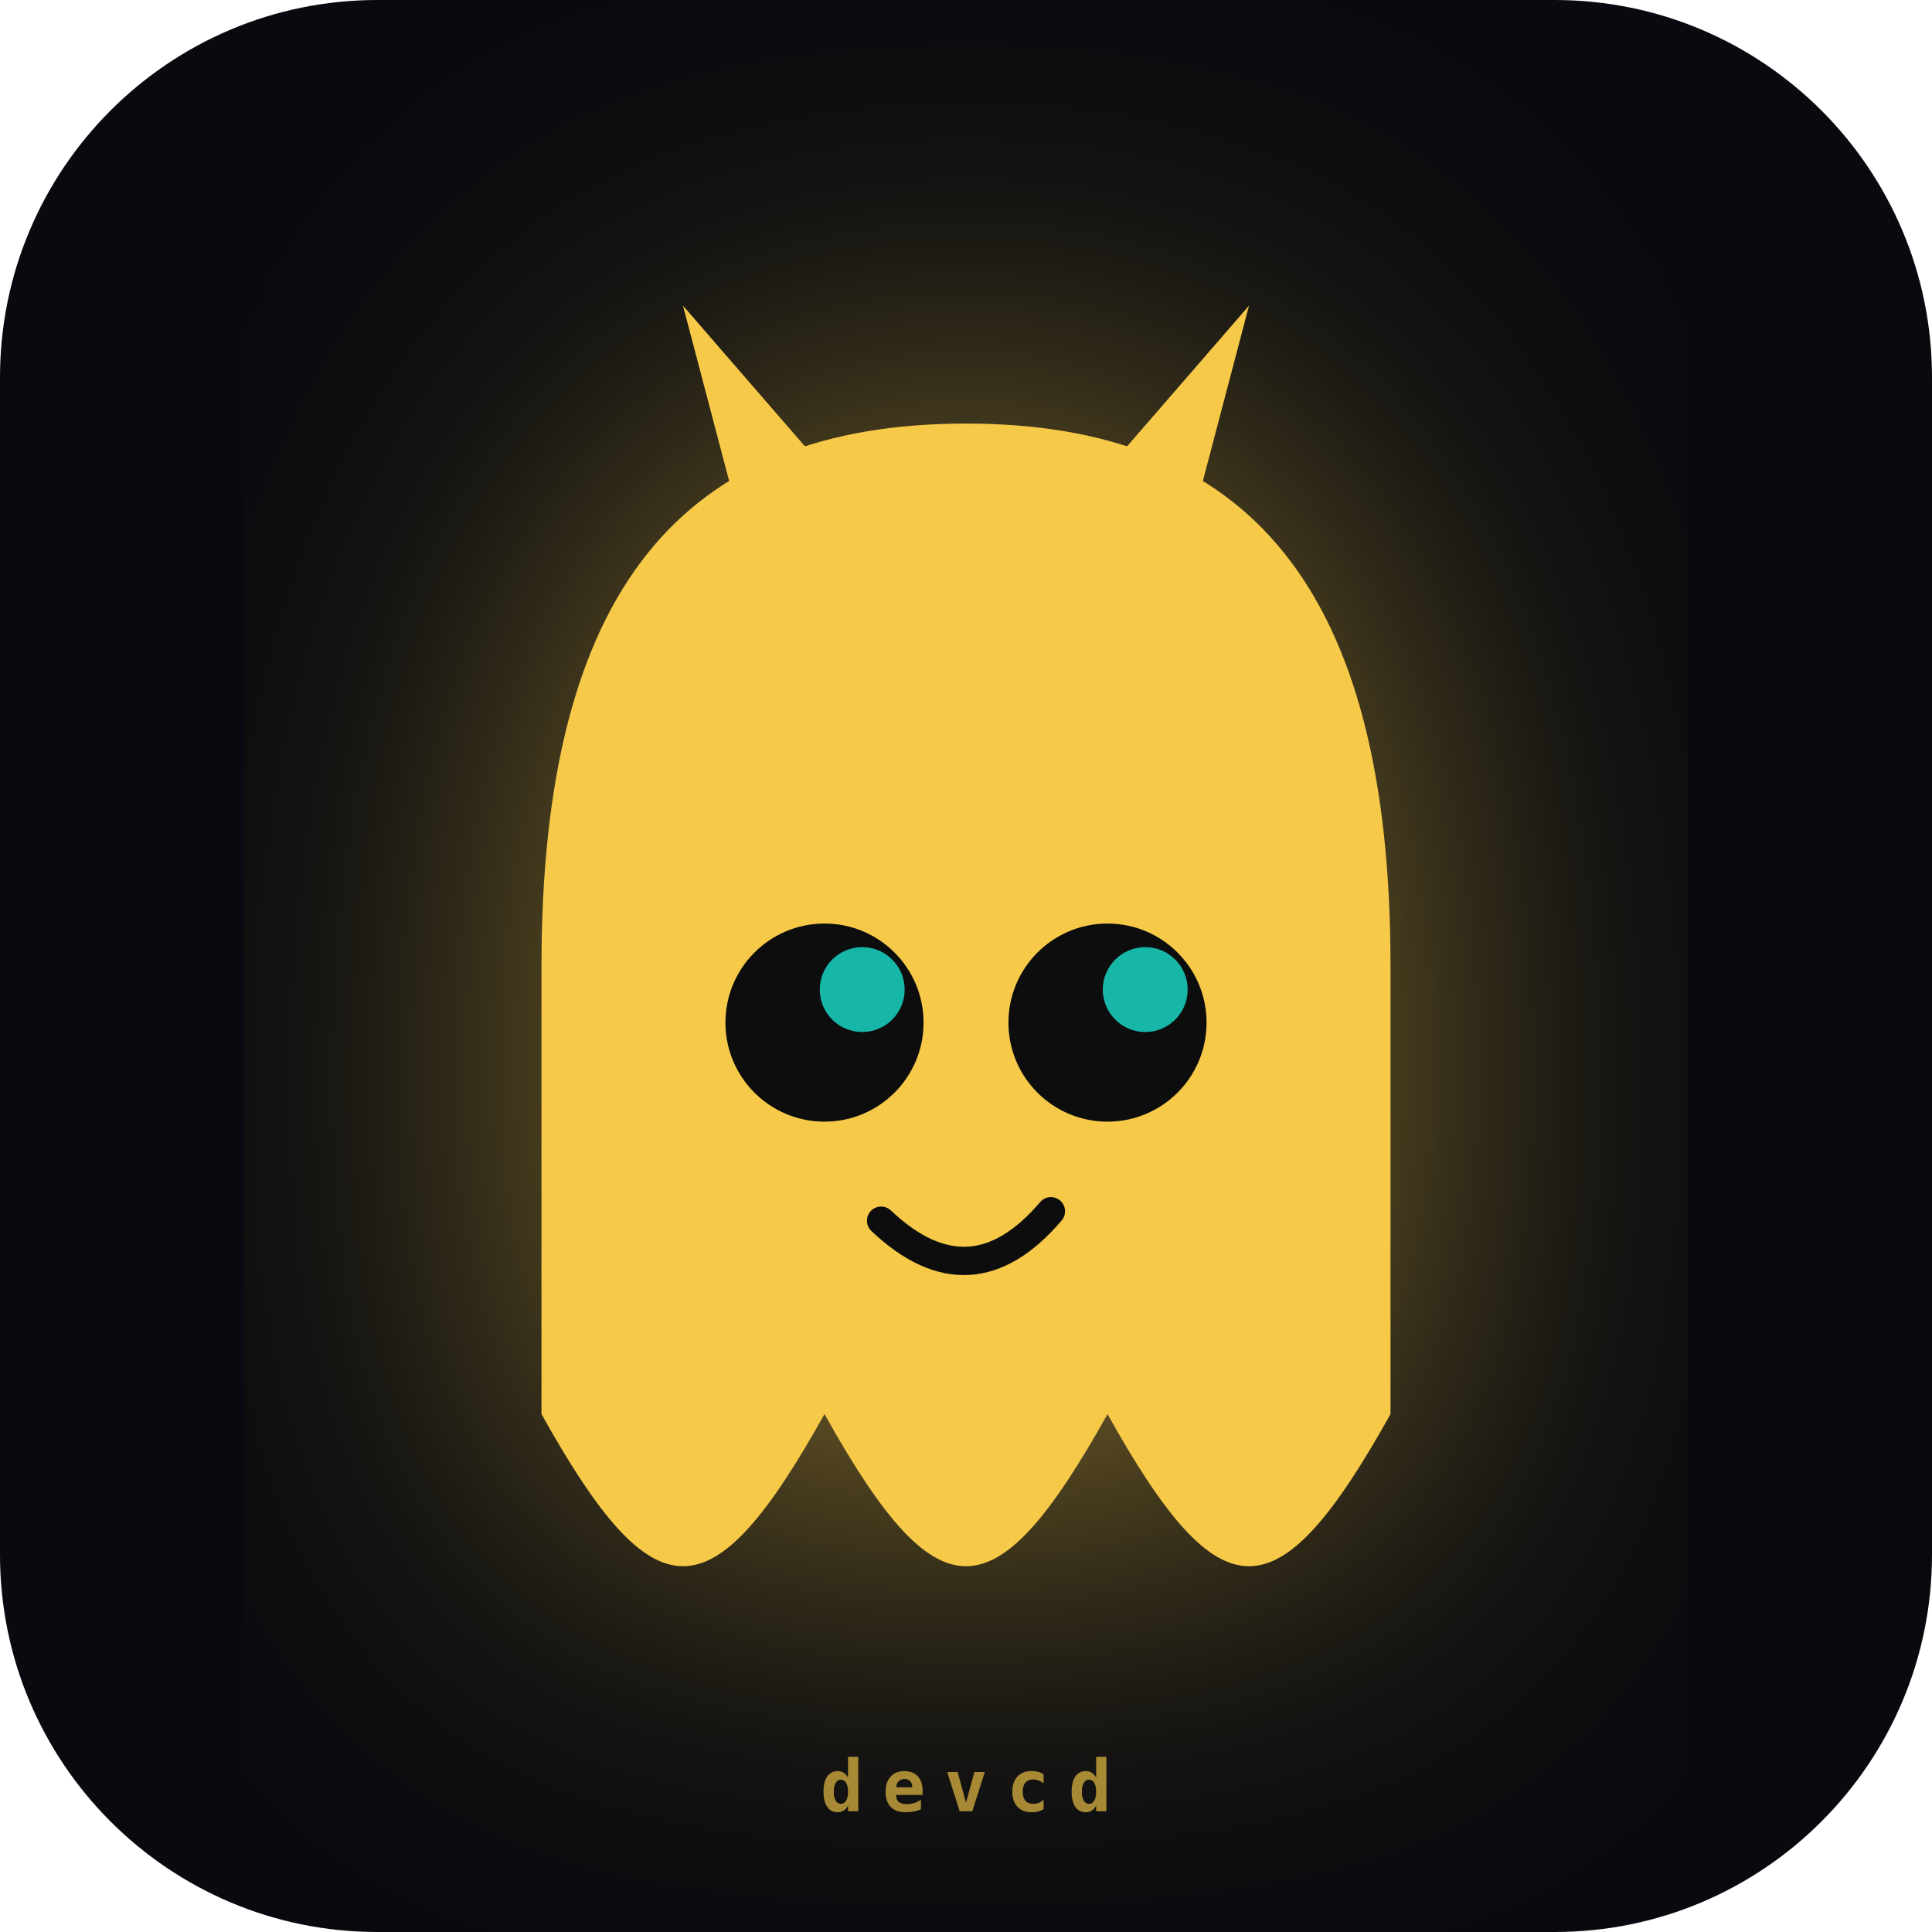
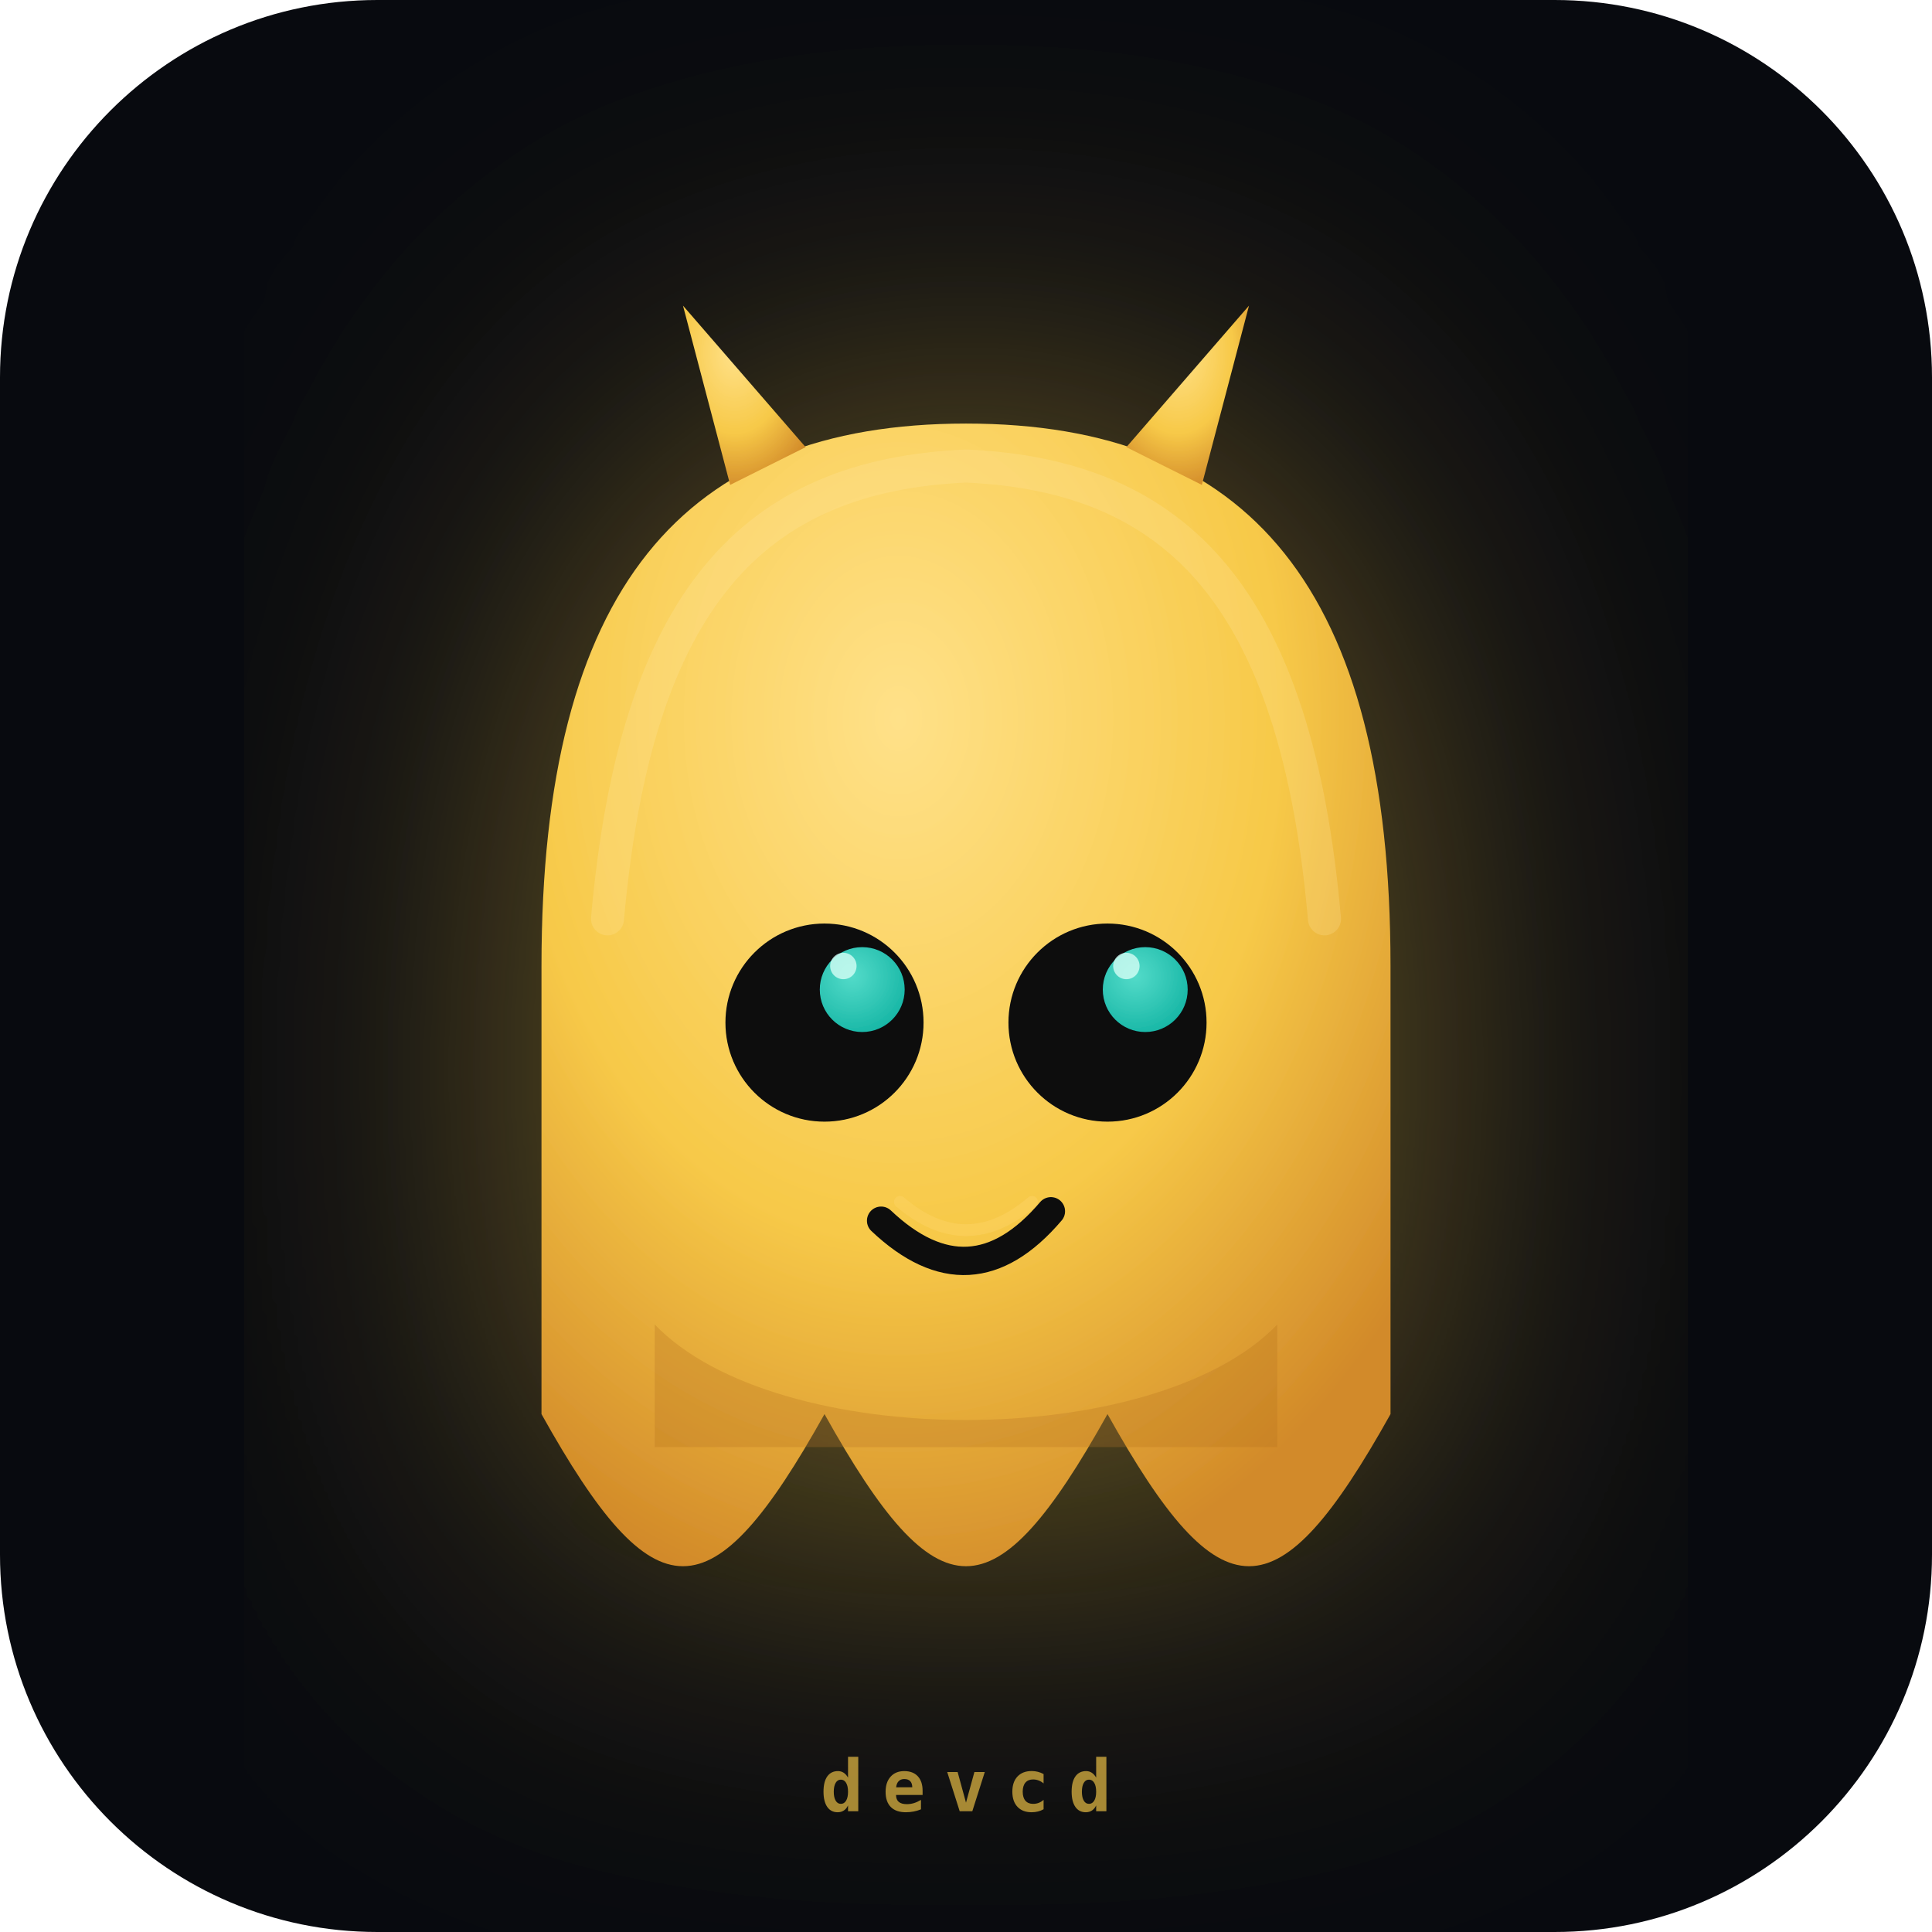
<svg xmlns="http://www.w3.org/2000/svg" width="1024" height="1024" viewBox="0 0 1024 1024" role="img" aria-labelledby="title desc">
  <defs>
    <filter id="halo" x="-35%" y="-35%" width="170%" height="170%">
-       <feGaussianBlur in="SourceAlpha" stdDeviation="55" result="b" />
-       <feFlood flood-color="#f7c948" flood-opacity="0.52" result="c" />
+       <feGaussianBlur in="SourceAlpha" stdDeviation="48" result="b" />
+       <feFlood flood-color="#f7c948" flood-opacity="0.45" result="c" />
      <feComposite in="c" in2="b" operator="in" result="g" />
      <feMerge>
        <feMergeNode in="g" />
        <feMergeNode in="SourceGraphic" />
      </feMerge>
    </filter>
+     <radialGradient id="avatar-body-shade" cx="42%" cy="26%" r="78%">
+       <stop offset="0%" stop-color="#ffe189" />
+       <stop offset="58%" stop-color="#f7c948" />
+       <stop offset="100%" stop-color="#d28a29" />
+     </radialGradient>
+     <radialGradient id="avatar-eye-core" cx="38%" cy="34%" r="70%">
+       <stop offset="0%" stop-color="#53dbc9" />
+       <stop offset="100%" stop-color="#18b7a6" />
+     </radialGradient>
  </defs>
  <rect width="1024" height="1024" rx="200" fill="#080a0f" />
+   <ellipse cx="512" cy="802" rx="210" ry="44" fill="#05070a" opacity="0.24" />
  <g transform="translate(137,87) scale(2.5)" filter="url(#halo)">
-     <path d="       M 60,265       L 60,170       C 60,90 90,55 150,55       C 210,55 240,90 240,170       L 240,265       C 216,308 204,308 180,265       C 156,308 144,308 120,265       C  96,308  84,308  60,265       Z" fill="#f7c948" />
+     <path d="       M 60,265       L 60,170       C 60,90 90,55 150,55       C 210,55 240,90 240,170       L 240,265       C 216,308 204,308 180,265       C 156,308 144,308 120,265       C  96,308  84,308  60,265       Z" fill="url(#avatar-body-shade)" />
+     <path d="M 74,160 C 80,92 105,66 150,64 C 195,66 220,92 226,160" fill="none" stroke="#ffe9a9" stroke-width="7" stroke-linecap="round" opacity="0.22" />
+     <path d="M 84,246 C 110,273 190,273 216,246 L 216,272 L 84,272 Z" fill="#b46f1e" opacity="0.28" />
    <circle cx="120" cy="182" r="21" fill="#080a0f" />
-     <circle cx="128" cy="175" r="9" fill="#18b7a6" />
+     <circle cx="128" cy="175" r="9" fill="url(#avatar-eye-core)" />
+     <circle cx="124" cy="170" r="2.8" fill="#d7fff6" opacity="0.78" />
    <circle cx="180" cy="182" r="21" fill="#080a0f" />
-     <circle cx="188" cy="175" r="9" fill="#18b7a6" />
+     <circle cx="188" cy="175" r="9" fill="url(#avatar-eye-core)" />
+     <circle cx="184" cy="170" r="2.8" fill="#d7fff6" opacity="0.78" />
    <path d="M 132,224 Q 151,242 168,222" fill="none" stroke="#080a0f" stroke-width="6" stroke-linecap="round" />
-     <path d="M 100,68 L 90,30 L 116,60" fill="#f7c948" />
-     <path d="M 200,68 L 210,30 L 184,60" fill="#f7c948" />
+     <path d="M 136,220 Q 150,232 164,220" fill="none" stroke="#ffd66e" stroke-width="2.5" stroke-linecap="round" opacity="0.35" />
+     <path d="M 100,68 L 90,30 L 116,60" fill="url(#avatar-body-shade)" />
+     <path d="M 200,68 L 210,30 L 184,60" fill="url(#avatar-body-shade)" />
  </g>
  <text x="512" y="960" text-anchor="middle" font-family="Cascadia Mono, Consolas, Menlo, monospace" font-size="38" letter-spacing="10" font-weight="700" fill="#f7c948" opacity="0.65">devcd</text>
</svg>
